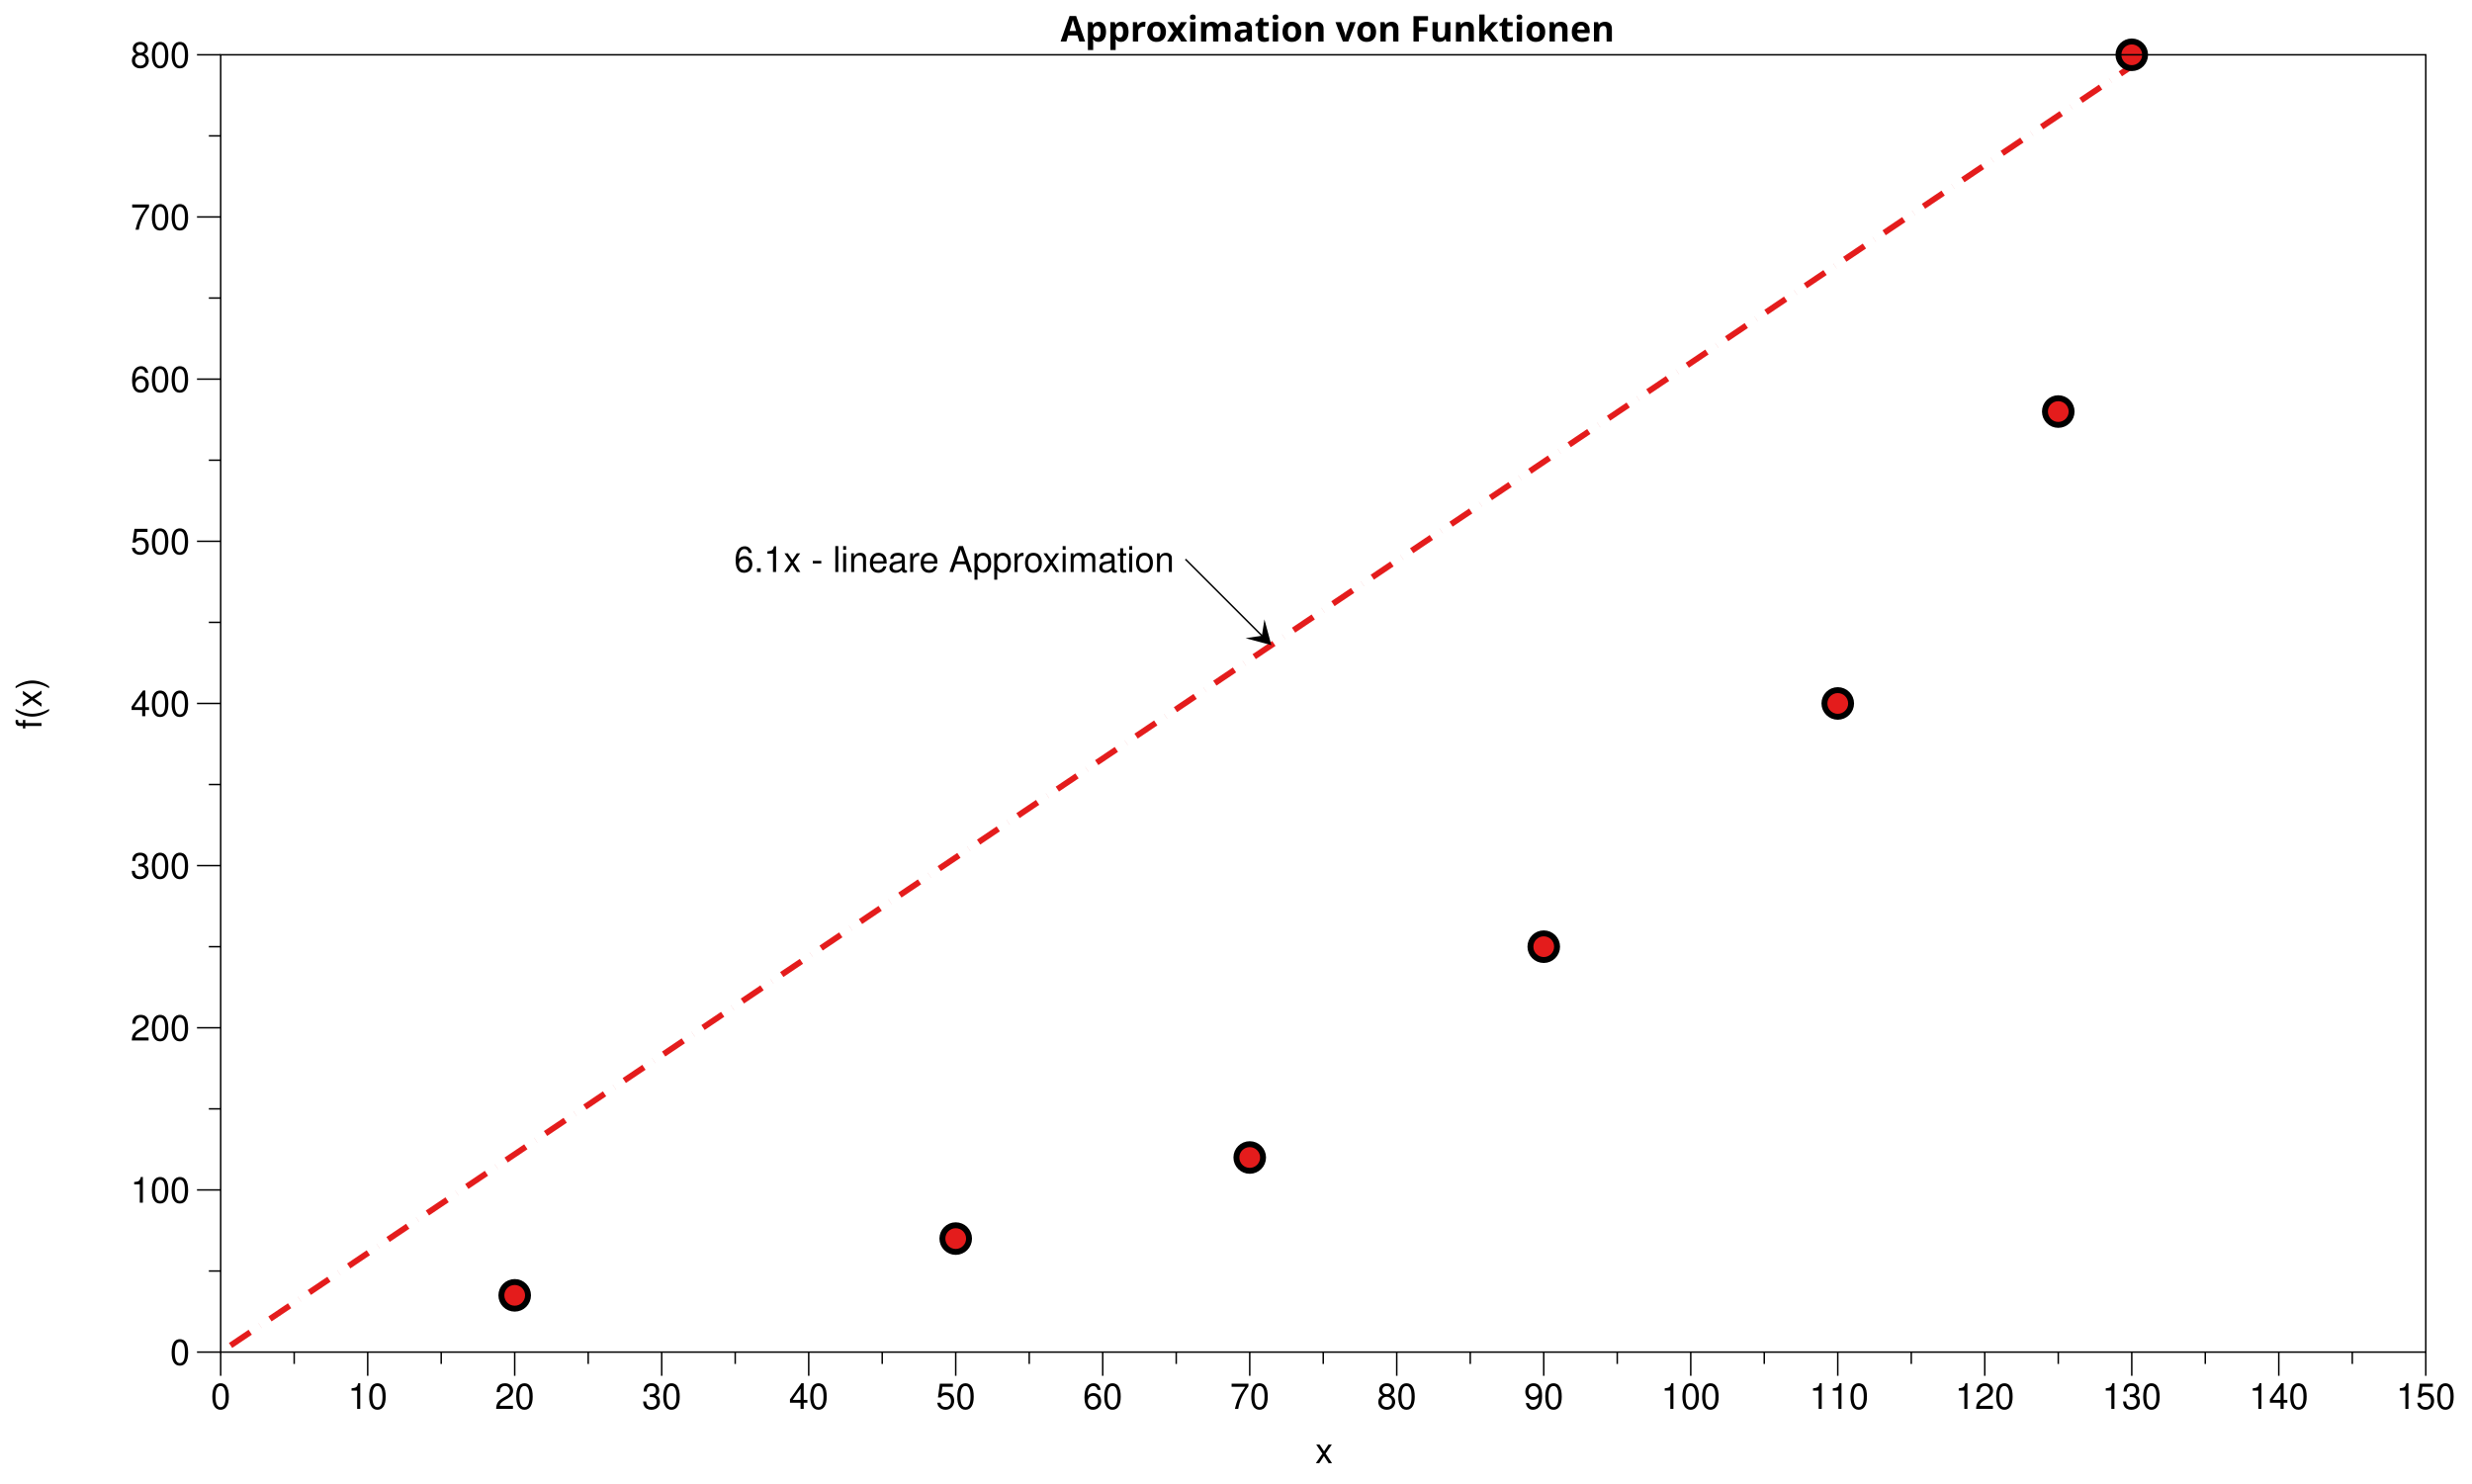
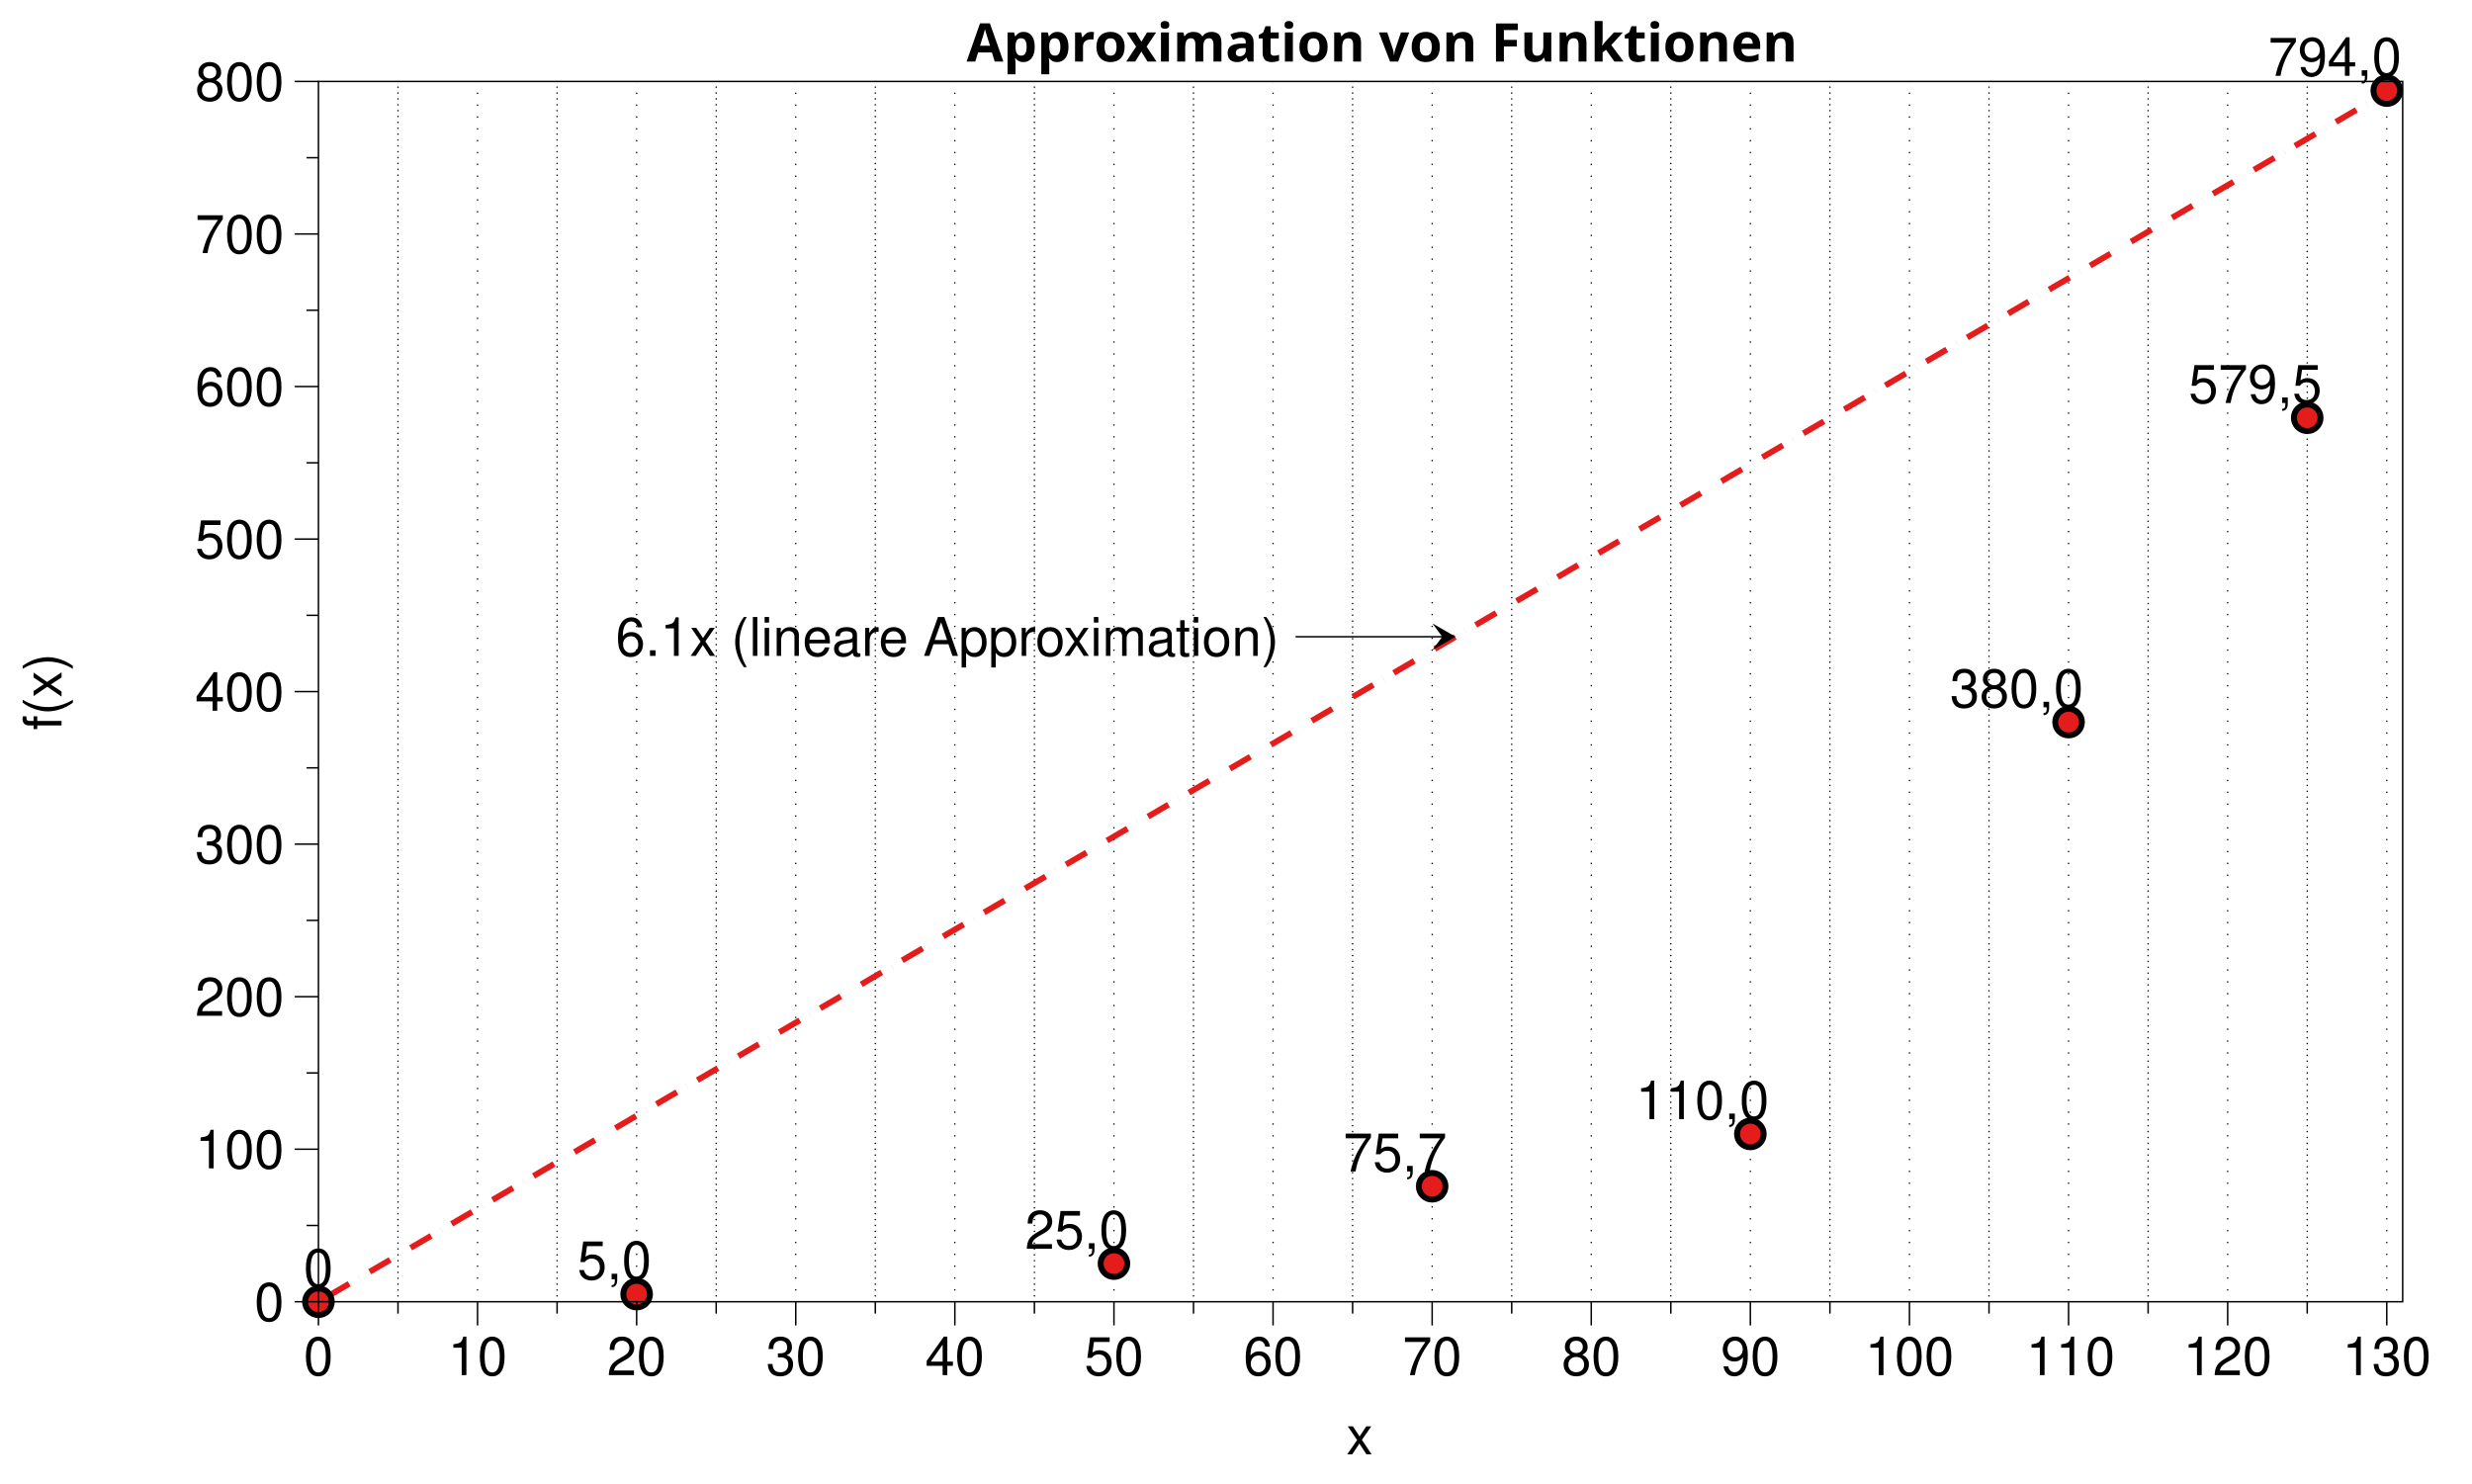
<svg xmlns="http://www.w3.org/2000/svg" width="834.5" height="501" version="1.1">
  <g>
+     <g id="Background">
+       <defs>
+         <clipPath id="clipPath">
+           <rect x="107.5" y="27.5" width="703.6" height="412" />
+         </clipPath>
+       </defs>
+       <g id="Grid" clip-path="url(#clipPath)">
+         <g>
+           <path d="M 161.21 439.5 L 161.21 27.5 M 214.92 439.5 L 214.92 27.5 M 268.63 439.5 L 268.63 27.5                   M 322.34 439.5 L 322.34 27.5 M 376.05 439.5 L 376.05 27.5 M 429.76 439.5 L 429.76 27.5                   M 483.469 439.5 L 483.469 27.5 M 537.179 439.5 L 537.179 27.5 M 590.889 439.5 L 590.889 27.5                   M 644.599 439.5 L 644.599 27.5 M 698.309 439.5 L 698.309 27.5 M 752.019 439.5 L 752.019 27.5                   M 805.729 439.5 L 805.729 27.5 " stroke="black" stroke-dasharray="0.01,3.99" stroke-linecap="round" fill="none" stroke-width="0.5" />
+           <path d="M 134.355 439.5 L 134.355 27.5 M 188.065 439.5 L 188.065 27.5 M 241.775 439.5 L 241.775 27.5                   M 295.485 439.5 L 295.485 27.5 M 349.195 439.5 L 349.195 27.5 M 402.905 439.5 L 402.905 27.5                   M 456.615 439.5 L 456.615 27.5 M 510.324 439.5 L 510.324 27.5 M 564.034 439.5 L 564.034 27.5                   M 617.744 439.5 L 617.744 27.5 M 671.454 439.5 L 671.454 27.5 M 725.164 439.5 L 725.164 27.5                   M 778.874 439.5 L 778.874 27.5 " stroke="black" stroke-dasharray="0.01,1.971" stroke-dashoffset="0.005" stroke-linecap="round" fill="none" stroke-width="0.5" />
+         </g>
+       </g>
+     </g>
    <g id="Commands">
-       <g id="6_1x">
-         <path d="M 74.5 456.5 L 725.342 18.5 " stroke="rgb(228,28,28)" stroke-dasharray="0.02,4,8,4" stroke-linecap="butt" fill="none" stroke-width="2" />
+       <g id="6_1x_Beispielhafte_lineare_Approximation">
+         <path d="M 107.5 439.5 L 811.1 27.963 " stroke="rgb(228,28,28)" stroke-dasharray="0.02,4,8,4" stroke-linecap="butt" fill="none" stroke-width="2" />
      </g>
      <g id="6_1x_lineare_Approximation">
-         <g font-family="Helvetica" font-size="12" fill="black">
-           <text x="247.83" y="193.112">6.1x - lineare Approximation</text>
+         <g font-family="Helvetica" font-size="18" fill="black">
+           <text x="207.844" y="221.433">6.1x (lineare Approximation)</text>
        </g>
        <g>
-           <path d="M 400.182, 188.808 L 427.06, 215.687          M 400.182, 188.808 L 427.06, 215.687 " stroke="black" fill="none" stroke-width="0.5" />
-           <path d="M 429.182, 217.808 L 426.848, 209.111          L 426, 214.626 L 420.484, 215.475 z " fill="black" stroke="none" />
+           <path d="M 437.365, 214.977 L 488.365, 214.977          M 437.365, 214.977 L 488.365, 214.977 " stroke="black" fill="none" stroke-width="0.5" />
+           <path d="M 491.365, 214.977 L 483.565, 210.477          L 486.865, 214.977 L 483.565, 219.477 z " fill="black" stroke="none" />
        </g>
      </g>
-       <g id="it_Werte_im_Array">
+       <g id="it_ausgew_hlte_Werte_des_aufsteigend_sortierten_Arrays_a_0_a_130">
        <g>
-           <circle cx="173.753" cy="437.337" r="4.5" fill="rgb(228,28,28)" stroke="none" />
-           <circle cx="173.753" cy="437.337" r="4.5" stroke="black" fill="none" stroke-width="2" />
-           <circle cx="322.633" cy="418.175" r="4.5" fill="rgb(228,28,28)" stroke="none" />
-           <circle cx="322.633" cy="418.175" r="4.5" stroke="black" fill="none" stroke-width="2" />
-           <circle cx="421.887" cy="390.8" r="4.5" fill="rgb(228,28,28)" stroke="none" />
-           <circle cx="421.887" cy="390.8" r="4.5" stroke="black" fill="none" stroke-width="2" />
-           <circle cx="521.14" cy="319.625" r="4.5" fill="rgb(228,28,28)" stroke="none" />
-           <circle cx="521.14" cy="319.625" r="4.5" stroke="black" fill="none" stroke-width="2" />
-           <circle cx="620.393" cy="237.5" r="4.5" fill="rgb(228,28,28)" stroke="none" />
-           <circle cx="620.393" cy="237.5" r="4.5" stroke="black" fill="none" stroke-width="2" />
-           <circle cx="719.647" cy="18.5" r="4.5" fill="rgb(228,28,28)" stroke="none" />
-           <circle cx="719.647" cy="18.5" r="4.5" stroke="black" fill="none" stroke-width="2" />
-           <circle cx="694.833" cy="138.95" r="4.5" fill="rgb(228,28,28)" stroke="none" />
-           <circle cx="694.833" cy="138.95" r="4.5" stroke="black" fill="none" stroke-width="2" />
+           <circle cx="214.92" cy="436.925" r="4.5" fill="rgb(228,28,28)" stroke="none" />
+           <circle cx="214.92" cy="436.925" r="4.5" stroke="black" fill="none" stroke-width="2" />
+           <circle cx="376.05" cy="426.625" r="4.5" fill="rgb(228,28,28)" stroke="none" />
+           <circle cx="376.05" cy="426.625" r="4.5" stroke="black" fill="none" stroke-width="2" />
+           <circle cx="483.469" cy="400.514" r="4.5" fill="rgb(228,28,28)" stroke="none" />
+           <circle cx="483.469" cy="400.514" r="4.5" stroke="black" fill="none" stroke-width="2" />
+           <circle cx="590.889" cy="382.85" r="4.5" fill="rgb(228,28,28)" stroke="none" />
+           <circle cx="590.889" cy="382.85" r="4.5" stroke="black" fill="none" stroke-width="2" />
+           <circle cx="698.309" cy="243.8" r="4.5" fill="rgb(228,28,28)" stroke="none" />
+           <circle cx="698.309" cy="243.8" r="4.5" stroke="black" fill="none" stroke-width="2" />
+           <circle cx="805.729" cy="30.59" r="4.5" fill="rgb(228,28,28)" stroke="none" />
+           <circle cx="805.729" cy="30.59" r="4.5" stroke="black" fill="none" stroke-width="2" />
+           <circle cx="778.874" cy="141.058" r="4.5" fill="rgb(228,28,28)" stroke="none" />
+           <circle cx="778.874" cy="141.058" r="4.5" stroke="black" fill="none" stroke-width="2" />
+           <circle cx="107.5" cy="439.5" r="4.5" fill="rgb(228,28,28)" stroke="none" />
+           <circle cx="107.5" cy="439.5" r="4.5" stroke="black" fill="none" stroke-width="2" />
+         </g>
+         <g>
+           <g font-family="Helvetica" font-size="18" fill="black">
+             <text x="194.897" y="431.925">5,0</text>
+           </g>
+           <g font-family="Helvetica" font-size="18" fill="black">
+             <text x="346.016" y="421.625">25,0</text>
+           </g>
+           <g font-family="Helvetica" font-size="18" fill="black">
+             <text x="453.436" y="395.514">75,7</text>
+           </g>
+           <g font-family="Helvetica" font-size="18" fill="black">
+             <text x="552.173" y="377.85">110,0</text>
+           </g>
+           <g font-family="Helvetica" font-size="18" fill="black">
+             <text x="658.265" y="238.8">380,0</text>
+           </g>
+           <g font-family="Helvetica" font-size="18" fill="black">
+             <text x="765.685" y="25.59">794,0</text>
+           </g>
+           <g font-family="Helvetica" font-size="18" fill="black">
+             <text x="738.83" y="136.058">579,5</text>
+           </g>
+           <g font-family="Helvetica" font-size="18" fill="black">
+             <text x="102.489" y="434.5">0</text>
+           </g>
        </g>
      </g>
    </g>
    <g id="Foreground">
      <g id="Y_Axis">
-         <g transform="translate(14.0188,237.5) rotate(-90) translate(-14.0188,-237.5)" font-family="Helvetica" font-size="12" fill="black">
-           <text x="5.356" y="237.5">f(x)</text>
+         <g transform="translate(20.7781,233.5) rotate(-90) translate(-20.7781,-233.5)" font-family="Helvetica" font-size="18" fill="black">
+           <text x="7.784" y="233.5">f(x)</text>
        </g>
        <g id="Y_Labels">
-           <g font-family="Helvetica" font-size="12" fill="black">
-             <text x="57.426" y="460.804">0</text>
+           <g font-family="Helvetica" font-size="18" fill="black">
+             <text x="85.889" y="445.956">0</text>
          </g>
-           <g font-family="Helvetica" font-size="12" fill="black">
-             <text x="44.078" y="406.054">100</text>
+           <g font-family="Helvetica" font-size="18" fill="black">
+             <text x="65.868" y="394.456">100</text>
          </g>
-           <g font-family="Helvetica" font-size="12" fill="black">
-             <text x="44.078" y="351.304">200</text>
+           <g font-family="Helvetica" font-size="18" fill="black">
+             <text x="65.868" y="342.956">200</text>
          </g>
-           <g font-family="Helvetica" font-size="12" fill="black">
-             <text x="44.078" y="296.554">300</text>
+           <g font-family="Helvetica" font-size="18" fill="black">
+             <text x="65.868" y="291.456">300</text>
          </g>
-           <g font-family="Helvetica" font-size="12" fill="black">
-             <text x="44.078" y="241.804">400</text>
+           <g font-family="Helvetica" font-size="18" fill="black">
+             <text x="65.868" y="239.956">400</text>
          </g>
-           <g font-family="Helvetica" font-size="12" fill="black">
-             <text x="44.078" y="187.054">500</text>
+           <g font-family="Helvetica" font-size="18" fill="black">
+             <text x="65.868" y="188.456">500</text>
          </g>
-           <g font-family="Helvetica" font-size="12" fill="black">
-             <text x="44.078" y="132.304">600</text>
+           <g font-family="Helvetica" font-size="18" fill="black">
+             <text x="65.868" y="136.956">600</text>
          </g>
-           <g font-family="Helvetica" font-size="12" fill="black">
-             <text x="44.078" y="77.554">700</text>
+           <g font-family="Helvetica" font-size="18" fill="black">
+             <text x="65.868" y="85.456">700</text>
          </g>
-           <g font-family="Helvetica" font-size="12" fill="black">
-             <text x="44.078" y="22.804">800</text>
+           <g font-family="Helvetica" font-size="18" fill="black">
+             <text x="65.868" y="33.956">800</text>
          </g>
        </g>
-         <path d="M 66.5 456.5 L 74.5 456.5 M 70.5 429.125 L 74.5 429.125 M 66.5 401.75 L 74.5 401.75 M 70.5 374.375 L 74.5 374.375                 M 66.5 347 L 74.5 347 M 70.5 319.625 L 74.5 319.625 M 66.5 292.25 L 74.5 292.25 M 70.5 264.875 L 74.5 264.875                 M 66.5 237.5 L 74.5 237.5 M 70.5 210.125 L 74.5 210.125 M 66.5 182.75 L 74.5 182.75 M 70.5 155.375 L 74.5 155.375                 M 66.5 128 L 74.5 128 M 70.5 100.625 L 74.5 100.625 M 66.5 73.25 L 74.5 73.25 M 70.5 45.875 L 74.5 45.875                 M 66.5 18.5 L 74.5 18.5 " stroke="black" fill="none" stroke-width="0.5" />
+         <path d="M 99.5 439.5 L 107.5 439.5 M 103.5 413.75 L 107.5 413.75 M 99.5 388 L 107.5 388 M 103.5 362.25 L 107.5 362.25                 M 99.5 336.5 L 107.5 336.5 M 103.5 310.75 L 107.5 310.75 M 99.5 285 L 107.5 285 M 103.5 259.25 L 107.5 259.25                 M 99.5 233.5 L 107.5 233.5 M 103.5 207.75 L 107.5 207.75 M 99.5 182 L 107.5 182 M 103.5 156.25 L 107.5 156.25                 M 99.5 130.5 L 107.5 130.5 M 103.5 104.75 L 107.5 104.75 M 99.5 79 L 107.5 79 M 103.5 53.25 L 107.5 53.25                 M 99.5 27.5 L 107.5 27.5 " stroke="black" fill="none" stroke-width="0.5" />
      </g>
      <g id="X_Axis">
-         <g font-family="Helvetica" font-size="12" fill="black">
-           <text x="444" y="494">x</text>
+         <g font-family="Helvetica" font-size="18" fill="black">
+           <text x="454.5" y="491">x</text>
        </g>
        <g>
-           <g font-family="Helvetica" font-size="12" fill="black">
-             <text x="71.163" y="475.69">0</text>
+           <g font-family="Helvetica" font-size="18" fill="black">
+             <text x="102.495" y="464.284">0</text>
          </g>
-           <g font-family="Helvetica" font-size="12" fill="black">
-             <text x="117.453" y="475.69">10</text>
+           <g font-family="Helvetica" font-size="18" fill="black">
+             <text x="151.199" y="464.284">10</text>
          </g>
-           <g font-family="Helvetica" font-size="12" fill="black">
-             <text x="167.08" y="475.69">20</text>
+           <g font-family="Helvetica" font-size="18" fill="black">
+             <text x="204.909" y="464.284">20</text>
          </g>
-           <g font-family="Helvetica" font-size="12" fill="black">
-             <text x="216.706" y="475.69">30</text>
+           <g font-family="Helvetica" font-size="18" fill="black">
+             <text x="258.619" y="464.284">30</text>
          </g>
-           <g font-family="Helvetica" font-size="12" fill="black">
-             <text x="266.333" y="475.69">40</text>
+           <g font-family="Helvetica" font-size="18" fill="black">
+             <text x="312.329" y="464.284">40</text>
          </g>
-           <g font-family="Helvetica" font-size="12" fill="black">
-             <text x="315.96" y="475.69">50</text>
+           <g font-family="Helvetica" font-size="18" fill="black">
+             <text x="366.039" y="464.284">50</text>
          </g>
-           <g font-family="Helvetica" font-size="12" fill="black">
-             <text x="365.586" y="475.69">60</text>
+           <g font-family="Helvetica" font-size="18" fill="black">
+             <text x="419.749" y="464.284">60</text>
          </g>
-           <g font-family="Helvetica" font-size="12" fill="black">
-             <text x="415.213" y="475.69">70</text>
+           <g font-family="Helvetica" font-size="18" fill="black">
+             <text x="473.459" y="464.284">70</text>
          </g>
-           <g font-family="Helvetica" font-size="12" fill="black">
-             <text x="464.84" y="475.69">80</text>
+           <g font-family="Helvetica" font-size="18" fill="black">
+             <text x="527.169" y="464.284">80</text>
          </g>
-           <g font-family="Helvetica" font-size="12" fill="black">
-             <text x="514.466" y="475.69">90</text>
+           <g font-family="Helvetica" font-size="18" fill="black">
+             <text x="580.879" y="464.284">90</text>
          </g>
-           <g font-family="Helvetica" font-size="12" fill="black">
-             <text x="560.756" y="475.69">100</text>
+           <g font-family="Helvetica" font-size="18" fill="black">
+             <text x="629.583" y="464.284">100</text>
          </g>
-           <g font-family="Helvetica" font-size="12" fill="black">
-             <text x="610.825" y="475.69">110</text>
+           <g font-family="Helvetica" font-size="18" fill="black">
+             <text x="683.957" y="464.284">110</text>
          </g>
-           <g font-family="Helvetica" font-size="12" fill="black">
-             <text x="660.009" y="475.69">120</text>
+           <g font-family="Helvetica" font-size="18" fill="black">
+             <text x="737.003" y="464.284">120</text>
          </g>
-           <g font-family="Helvetica" font-size="12" fill="black">
-             <text x="709.636" y="475.69">130</text>
-           </g>
-           <g font-family="Helvetica" font-size="12" fill="black">
-             <text x="759.263" y="475.69">140</text>
-           </g>
-           <g font-family="Helvetica" font-size="12" fill="black">
-             <text x="808.889" y="475.69">150</text>
+           <g font-family="Helvetica" font-size="18" fill="black">
+             <text x="790.713" y="464.284">130</text>
          </g>
        </g>
-         <path d="M 74.5 464.5 L 74.5 456.5 M 124.127 464.5 L 124.127 456.5 M 173.753 464.5 L 173.753 456.5                 M 223.38 464.5 L 223.38 456.5 M 273.007 464.5 L 273.007 456.5 M 322.633 464.5 L 322.633 456.5                 M 372.26 464.5 L 372.26 456.5 M 421.887 464.5 L 421.887 456.5 M 471.513 464.5 L 471.513 456.5                 M 521.14 464.5 L 521.14 456.5 M 570.767 464.5 L 570.767 456.5 M 620.393 464.5 L 620.393 456.5                 M 670.02 464.5 L 670.02 456.5 M 719.647 464.5 L 719.647 456.5 M 769.273 464.5 L 769.273 456.5                 M 818.9 464.5 L 818.9 456.5 M 99.313 460.5 L 99.313 456.5 M 148.94 460.5 L 148.94 456.5                 M 198.567 460.5 L 198.567 456.5 M 248.193 460.5 L 248.193 456.5 M 297.82 460.5 L 297.82 456.5                 M 347.447 460.5 L 347.447 456.5 M 397.073 460.5 L 397.073 456.5 M 446.7 460.5 L 446.7 456.5                 M 496.327 460.5 L 496.327 456.5 M 545.953 460.5 L 545.953 456.5 M 595.58 460.5 L 595.58 456.5                 M 645.207 460.5 L 645.207 456.5 M 694.833 460.5 L 694.833 456.5 M 744.46 460.5 L 744.46 456.5                 M 794.087 460.5 L 794.087 456.5 " stroke="black" fill="none" stroke-width="0.5" />
+         <path d="M 107.5 447.5 L 107.5 439.5 M 161.21 447.5 L 161.21 439.5 M 214.92 447.5 L 214.92 439.5                 M 268.63 447.5 L 268.63 439.5 M 322.34 447.5 L 322.34 439.5 M 376.05 447.5 L 376.05 439.5                 M 429.76 447.5 L 429.76 439.5 M 483.469 447.5 L 483.469 439.5 M 537.179 447.5 L 537.179 439.5                 M 590.889 447.5 L 590.889 439.5 M 644.599 447.5 L 644.599 439.5 M 698.309 447.5 L 698.309 439.5                 M 752.019 447.5 L 752.019 439.5 M 805.729 447.5 L 805.729 439.5 M 134.355 443.5 L 134.355 439.5                 M 188.065 443.5 L 188.065 439.5 M 241.775 443.5 L 241.775 439.5 M 295.485 443.5 L 295.485 439.5                 M 349.195 443.5 L 349.195 439.5 M 402.905 443.5 L 402.905 439.5 M 456.615 443.5 L 456.615 439.5                 M 510.324 443.5 L 510.324 439.5 M 564.034 443.5 L 564.034 439.5 M 617.744 443.5 L 617.744 439.5                 M 671.454 443.5 L 671.454 439.5 M 725.164 443.5 L 725.164 439.5 M 778.874 443.5 L 778.874 439.5 " stroke="black" fill="none" stroke-width="0.5" />
      </g>
-       <g font-family="Helvetica" font-size="12" fill="black">
+       <g font-family="Helvetica" font-size="18" fill="black">
        <g font-weight="bold">
-           <text x="358.036" y="14.019" font-family="Helvetica-Bold">Approximation von Funktionen</text>
+           <text x="326.304" y="20.778" font-family="Helvetica-Bold">Approximation von Funktionen</text>
        </g>
      </g>
-       <path d="M 818.9 456.5 L 818.9 18.5 L 74.5 18.5 L 74.5 456.5 L 818.9 456.5 z " stroke="black" stroke-linecap="square" fill="none" stroke-width="0.5" />
+       <path d="M 811.1 439.5 L 811.1 27.5 L 107.5 27.5 L 107.5 439.5 L 811.1 439.5 z " stroke="black" stroke-linecap="square" fill="none" stroke-width="0.5" />
    </g>
  </g>
</svg>
